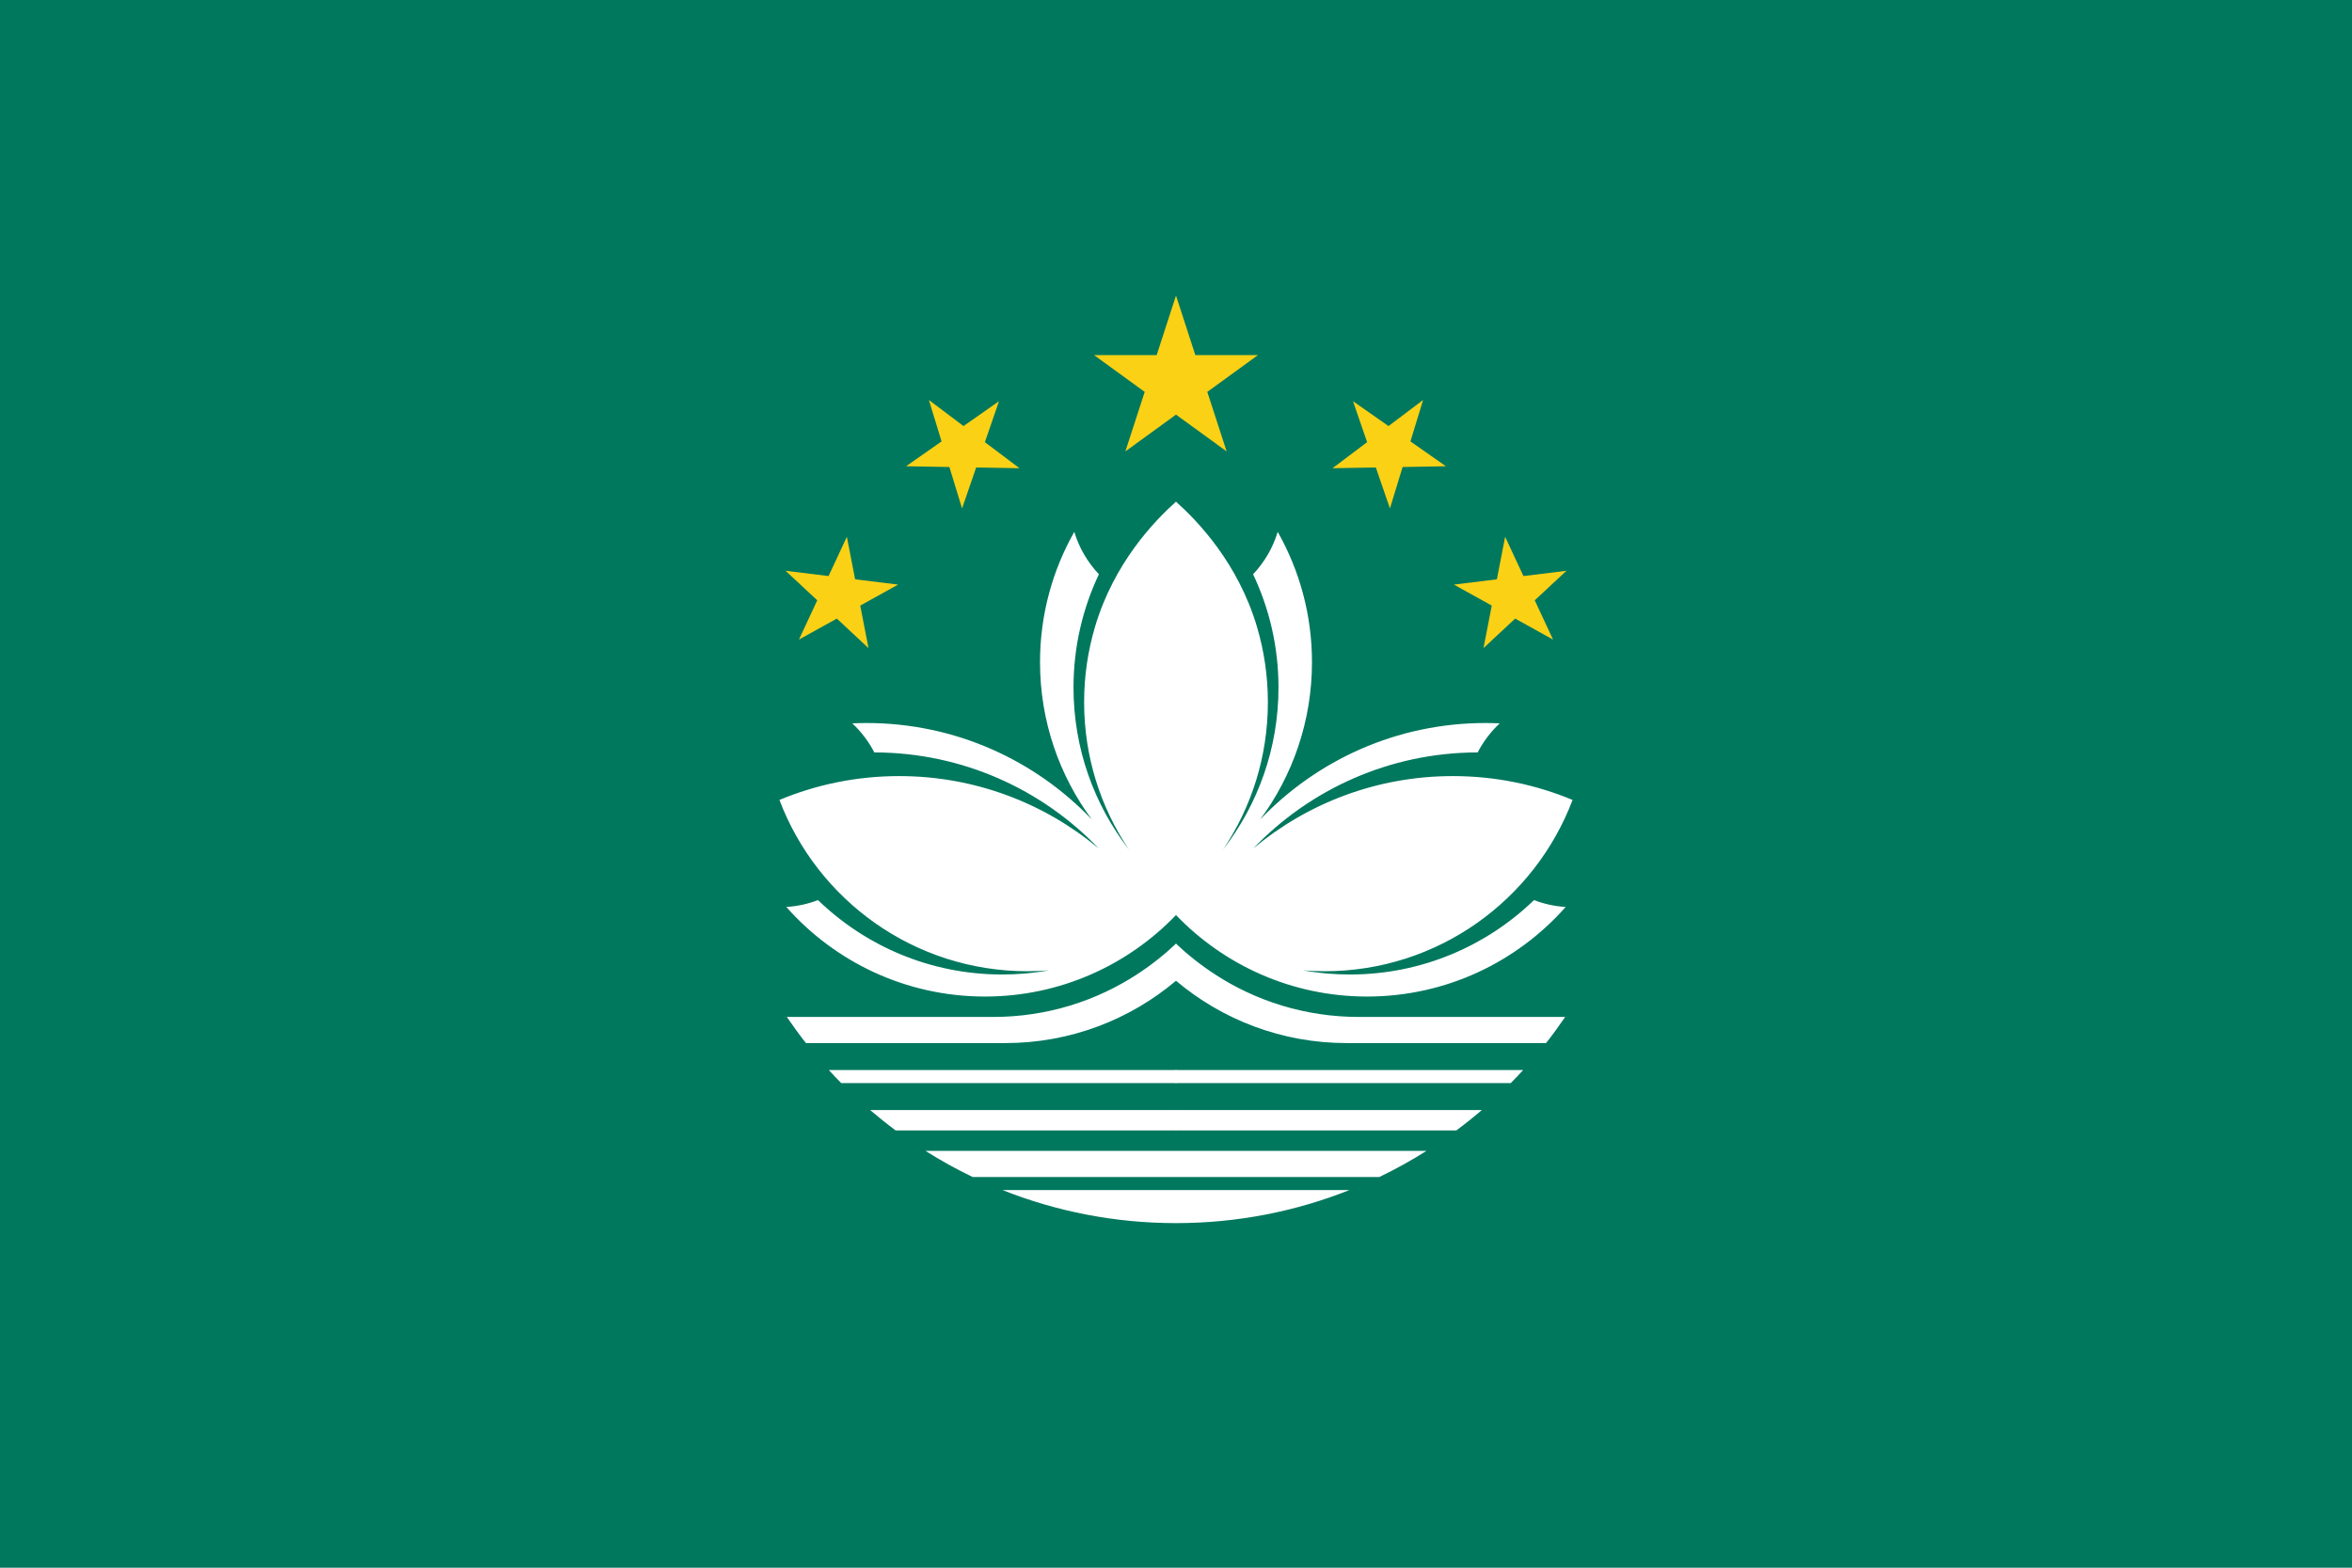
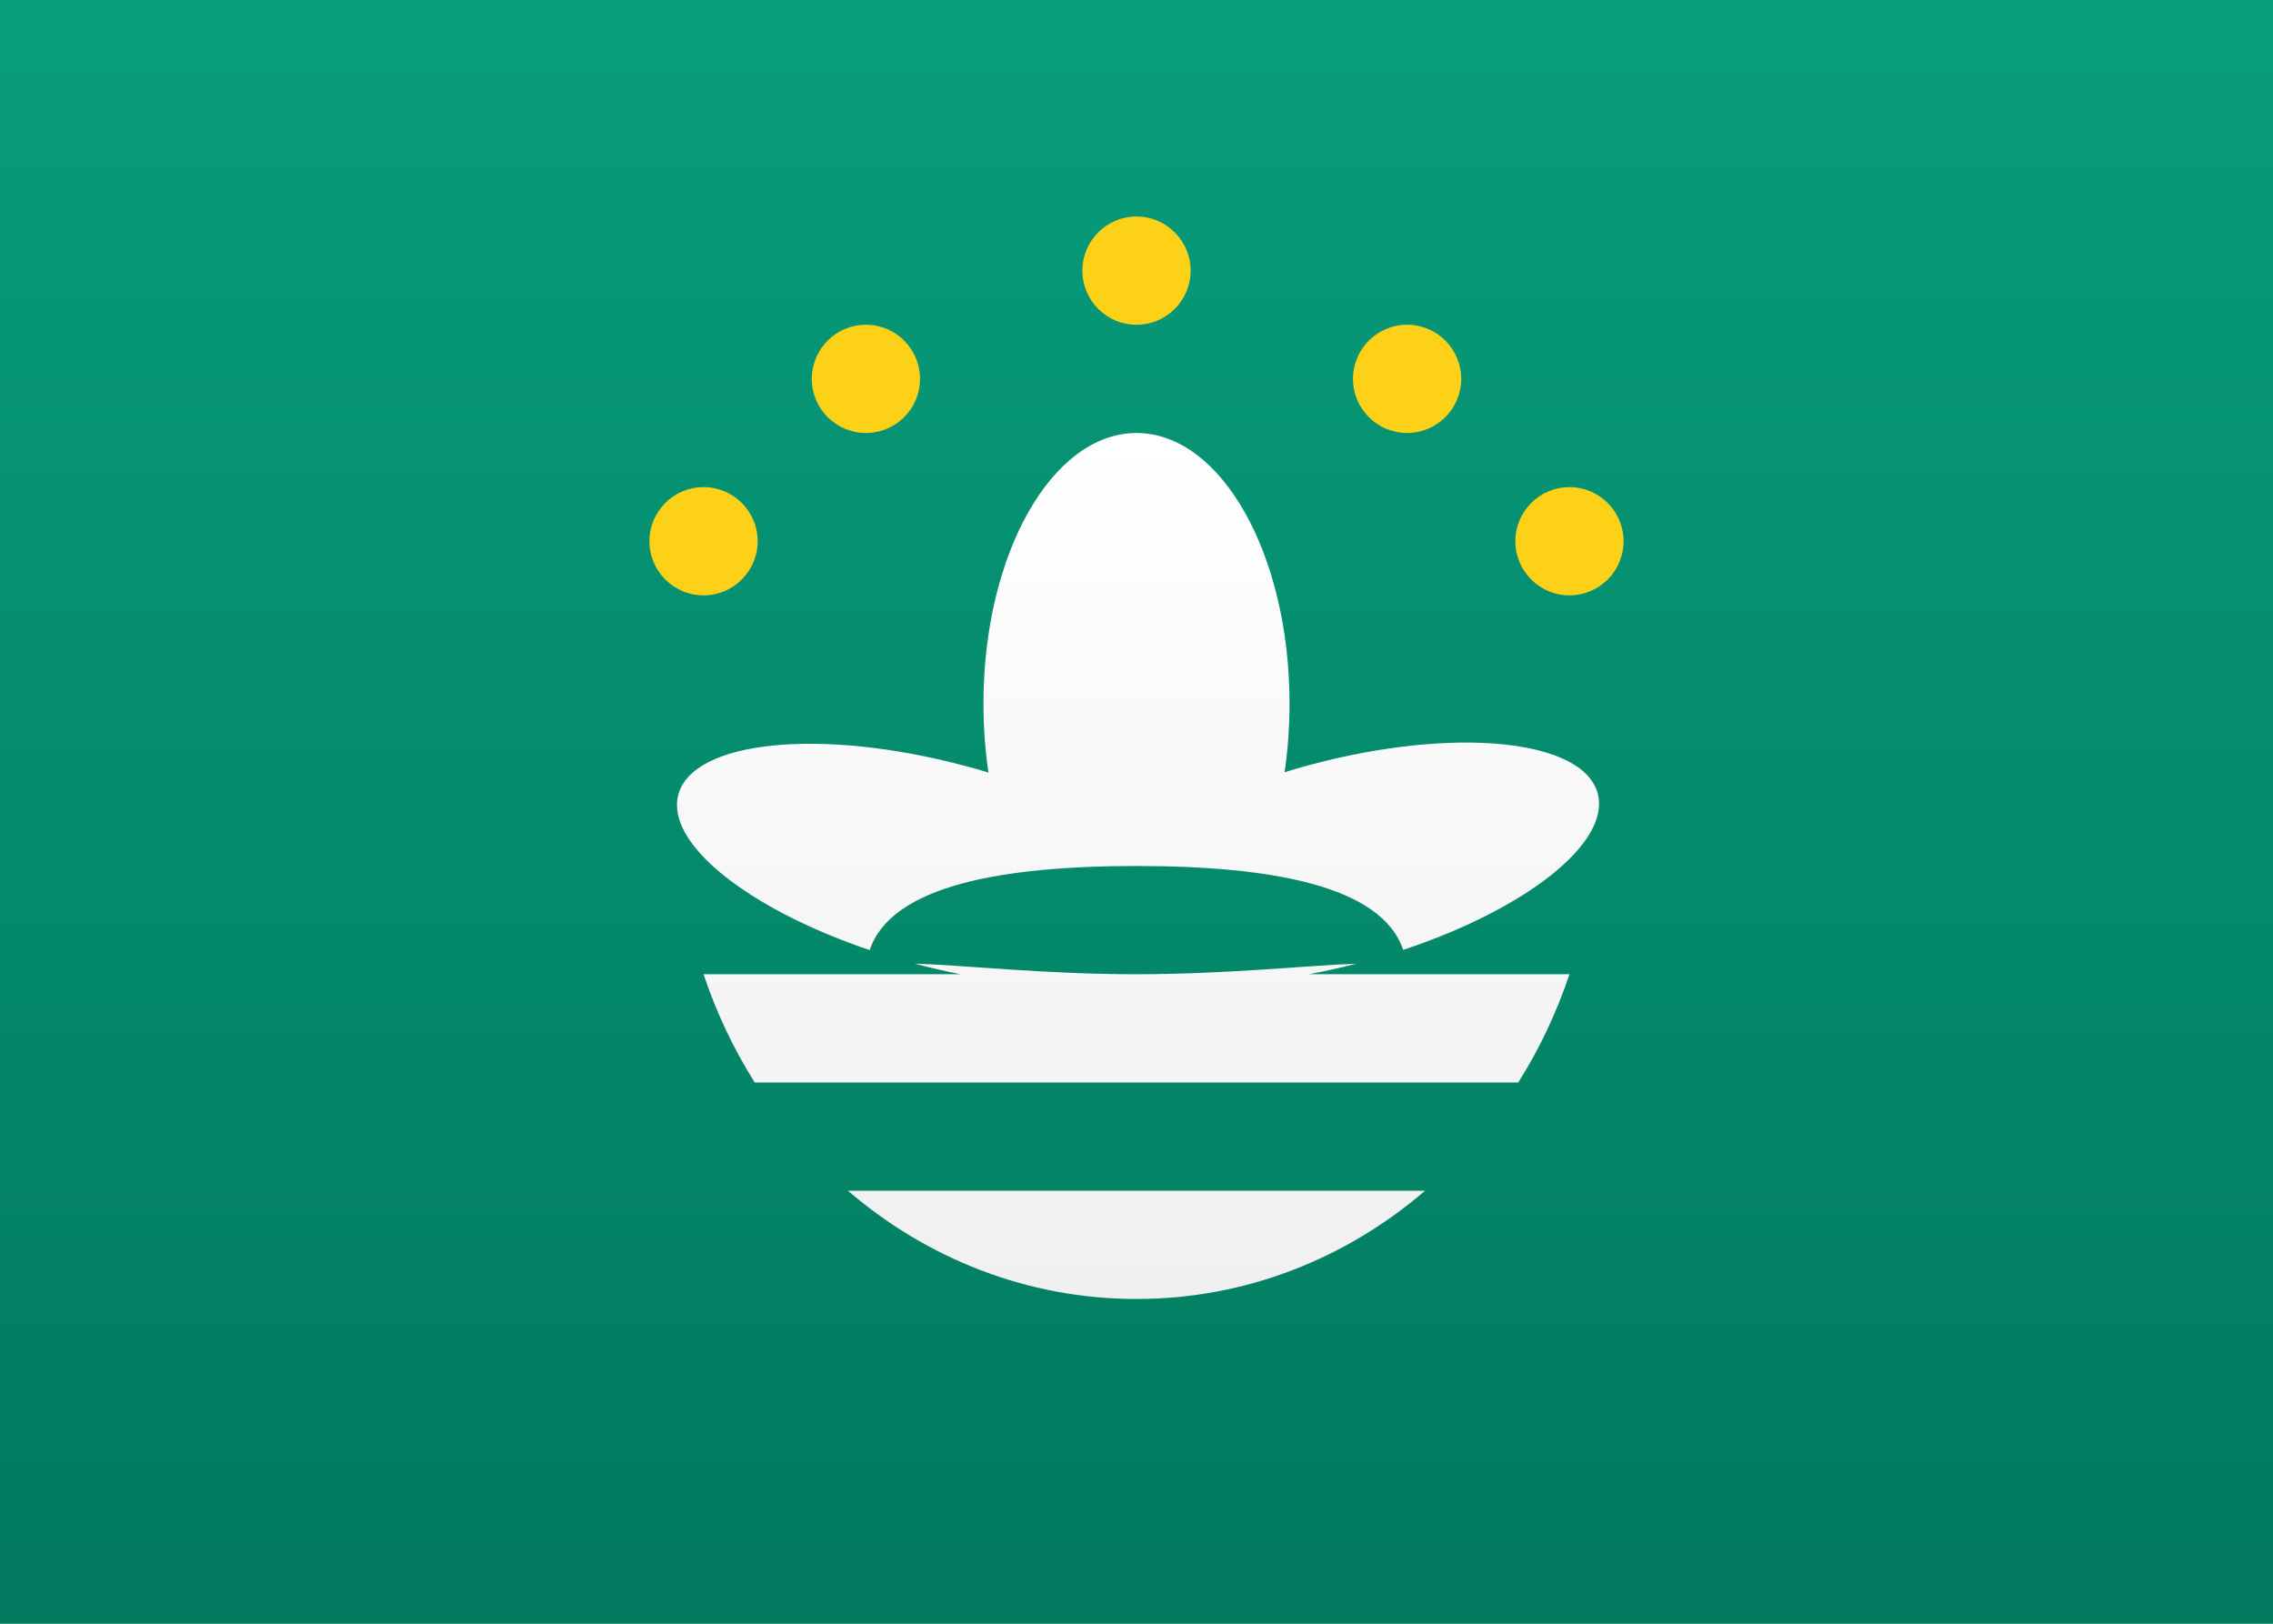
- <svg xmlns="http://www.w3.org/2000/svg" xmlns:xlink="http://www.w3.org/1999/xlink" viewBox="0 0 660 440">
-   <rect fill="#00785E" width="660" height="440" />
-   <polygon fill="#FBD116" points="330 82.958 315.792 126.693 352.995 99.666 307.005 99.666 344.208 126.693 " />
-   <g id="h">
-     <path fill="#FFF" d="M330 303.99h-93.937c-1.184-1.2-2.35-2.423-3.488-3.667H330c0.751 0.269 1.267 0.958 1.306 1.736C331.348 302.903 330.818 303.694 330 303.99zM330 275.265c0.545-1.114 1.607-3.694 1.125-6.921 -0.218-1.463-0.692-2.644-1.125-3.492 -5.271 4.988-15.175 12.981-29.785 17.401 -6.821 2.064-14.055 3.173-21.548 3.173h-57.872c1.706 2.507 3.494 4.954 5.364 7.333h55.945C300.346 292.76 317.058 286.179 330 275.265zM229.539 252.628c-2.785 1.072-5.772 1.741-8.887 1.926 13.629 15.415 33.545 25.144 55.723 25.144 21.066 0 40.091-8.775 53.625-22.867 2.297-15.839 3.968-33.969 4.167-53.998 0.232-23.321-1.581-44.2-4.167-62.032 -6.045 5.419-17.371 17.128-22.71 35.079 -1.998 6.72-3.072 13.837-3.072 21.203 0 15.291 4.623 29.506 12.547 41.329 -9.731-12.57-15.526-28.338-15.526-45.454 0-11.369 2.558-22.144 7.126-31.783 -3.154-3.334-5.551-7.392-6.904-11.902 -6.121 10.804-9.618 23.284-9.618 36.581 0 16.539 5.409 31.819 14.552 44.172 -15.923-16.693-38.377-27.099-63.25-27.099 -1.336 0-2.667 0.034-3.989 0.093 2.503 2.333 4.604 5.089 6.188 8.157 24.742 0.038 47.078 10.377 62.964 26.949 -15.171-12.672-34.698-20.303-55.995-20.303 -11.902 0-23.25 2.382-33.594 6.696 10.629 28.085 37.78 48.075 69.574 48.075 2.059 0 4.1-0.093 6.116-0.258 -4.29 0.771-8.709 1.174-13.22 1.174C261.128 273.51 242.92 265.554 229.539 252.628zM330 334.01h-48.684c15.067 5.988 31.492 9.281 48.684 9.281 0.414-0.788 1.125-2.395 1.146-4.542C331.168 336.492 330.417 334.804 330 334.01zM330 311.552h-85.83c2.322 1.99 4.711 3.902 7.169 5.729H330c0.197-0.201 1.167-1.236 1.167-2.865S330.197 311.753 330 311.552zM330 323.01h-70.304c4.257 2.686 8.675 5.139 13.242 7.333H330c0.33-0.523 1.112-1.917 1.063-3.844C331.018 324.78 330.335 323.54 330 323.01z" />
-     <polygon fill="#FBD116" points="237.639 150.67 224.197 179.509 252.019 164.076 220.444 160.202 243.712 181.901" />
-     <polygon fill="#FBD116" points="260.663 112.27 269.966 142.699 280.328 112.607 254.26 130.861 286.079 131.413" />
+ <svg xmlns="http://www.w3.org/2000/svg" width="21px" height="15px" viewBox="0 0 21 15" version="1.1">
+   <defs>
+     <linearGradient x1="50%" y1="0%" x2="50%" y2="100%" id="linearGradient-1">
+       <stop stop-color="#FFFFFF" offset="0%" />
+       <stop stop-color="#F0F0F0" offset="100%" />
+     </linearGradient>
+     <linearGradient x1="50%" y1="0%" x2="50%" y2="100%" id="linearGradient-2">
+       <stop stop-color="#079D7B" offset="0%" />
+       <stop stop-color="#01795E" offset="100%" />
+     </linearGradient>
+   </defs>
+   <g id="Symbols" stroke="none" stroke-width="1" fill="none" fill-rule="evenodd">
+     <g id="MO">
+       <rect id="FlagBackground" fill="url(#linearGradient-1)" x="0" y="0" width="21" height="15" />
+       <rect id="Rectangle-2" fill="url(#linearGradient-2)" x="0" y="0" width="21" height="15" />
+       <g id="Oval-9" transform="translate(6, 2)">
+         <path d="M2.452,6.902 C2.595,6.94 2.736,6.973 2.875,7 L0.5,7 C0.619,7.356 0.778,7.691 0.973,8 L8.027,8 L8.027,8 C8.222,7.691 8.381,7.356 8.5,7 L6.093,7 C6.236,6.973 6.382,6.941 6.53,6.903 C6.076,6.918 5.336,7 4.5,7 C3.653,7 2.904,6.916 2.452,6.902 Z M2.035,6.777 C0.914,6.398 0.146,5.792 0.267,5.341 C0.401,4.838 1.592,4.72 2.926,5.078 C2.996,5.096 3.065,5.116 3.132,5.137 C3.102,4.933 3.086,4.72 3.086,4.5 C3.086,3.119 3.719,2 4.5,2 C5.281,2 5.914,3.119 5.914,4.5 C5.914,4.719 5.898,4.931 5.868,5.134 C5.945,5.11 6.023,5.087 6.102,5.066 C7.436,4.709 8.626,4.827 8.761,5.33 C8.883,5.784 8.101,6.397 6.964,6.775 C6.764,6.18 5.737,6 4.5,6 C3.262,6 2.234,6.18 2.035,6.777 Z M7.166,9 C6.438,9.625 5.51,10 4.5,10 C3.49,10 2.562,9.625 1.834,9 L7.166,9 L7.166,9 Z" id="Mask" fill="url(#linearGradient-1)" />
+         <path d="M4.5,1 C4.224,1 4,0.776 4,0.5 C4,0.224 4.224,0 4.5,0 C4.776,0 5,0.224 5,0.5 C5,0.776 4.776,1 4.5,1 Z M0.5,3.5 C0.224,3.5 0,3.276 0,3 C0,2.724 0.224,2.5 0.5,2.5 C0.776,2.5 1,2.724 1,3 C1,3.276 0.776,3.5 0.5,3.5 Z M8.5,3.5 C8.224,3.5 8,3.276 8,3 C8,2.724 8.224,2.5 8.5,2.5 C8.776,2.5 9,2.724 9,3 C9,3.276 8.776,3.5 8.5,3.5 Z M7,2 C6.724,2 6.5,1.776 6.5,1.5 C6.5,1.224 6.724,1 7,1 C7.276,1 7.5,1.224 7.5,1.5 C7.5,1.776 7.276,2 7,2 Z M2,2 C1.724,2 1.5,1.776 1.5,1.5 C1.5,1.224 1.724,1 2,1 C2.276,1 2.5,1.224 2.5,1.5 C2.5,1.776 2.276,2 2,2 Z" id="Oval-184" fill="#FCD117" />
+       </g>
+     </g>
  </g>
-   <use xlink:href="#h" transform="matrix(-1,0,0,1,660,0)" />
</svg>
